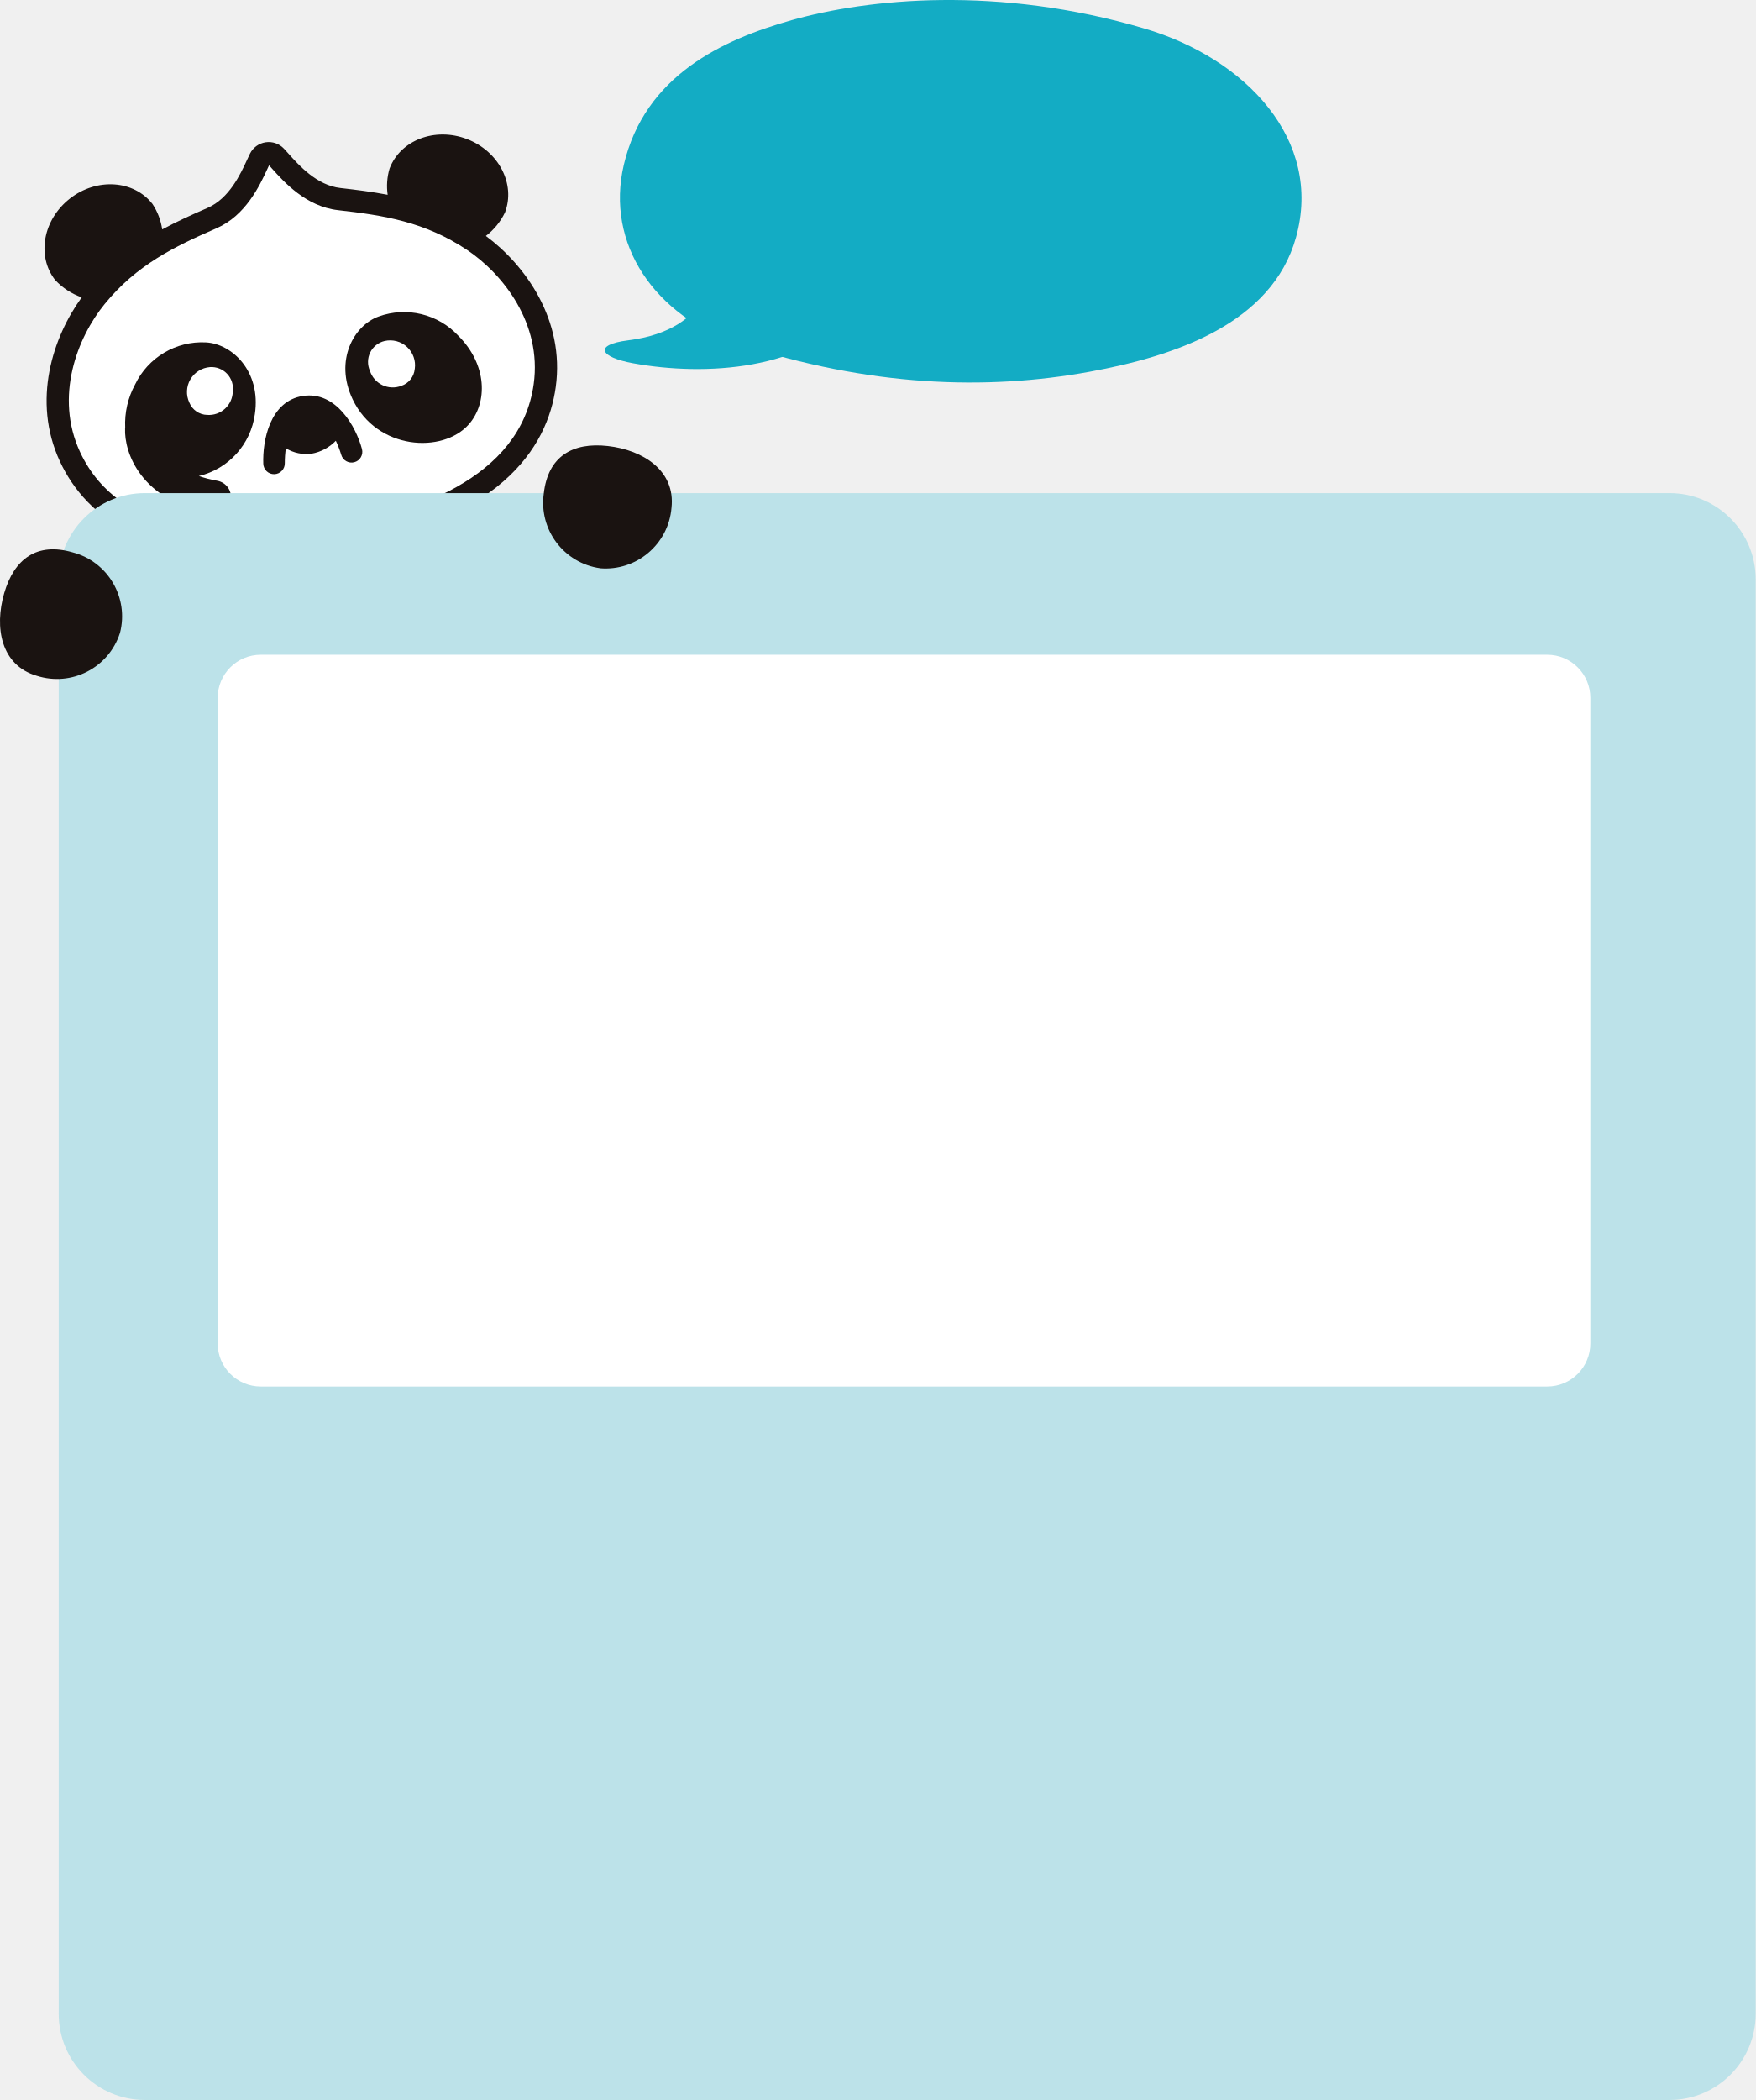
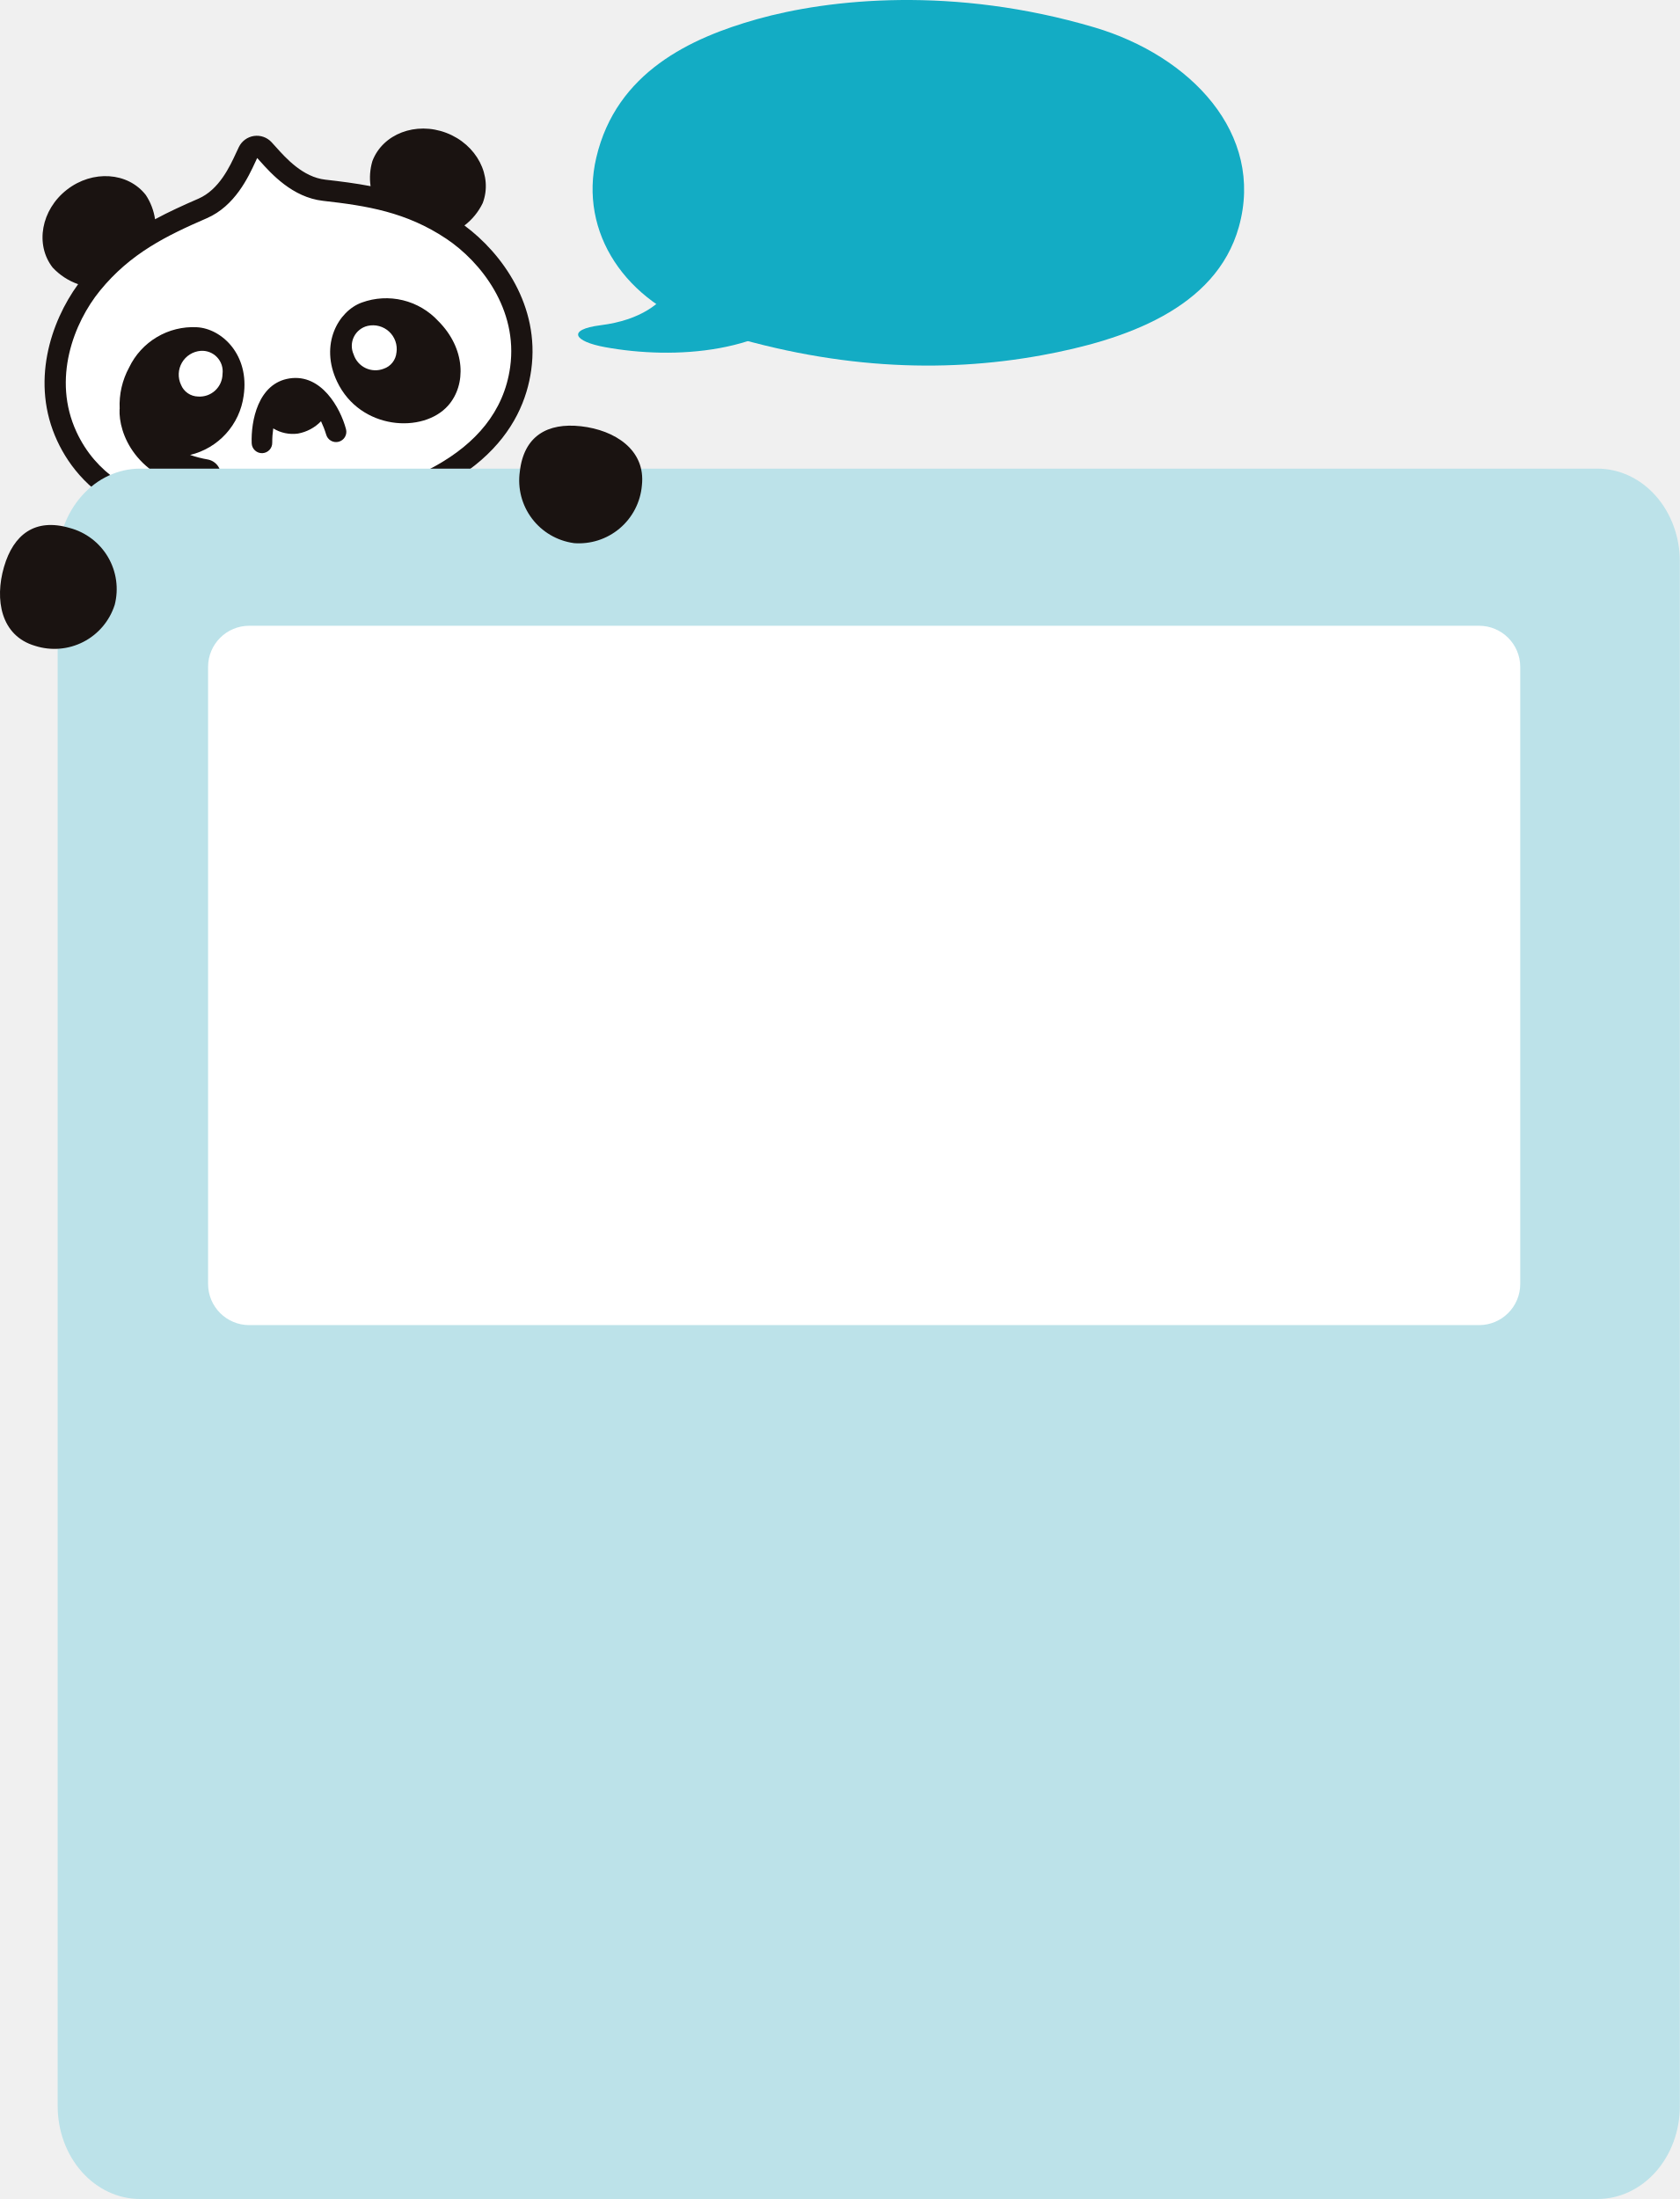
- <svg xmlns="http://www.w3.org/2000/svg" width="232.784" height="278.365" viewBox="0 0 232.784 278.365">
-   <g transform="translate(-1130 -1606.001)">
-     <path d="M42.025,71.02c-12.1,1.812-27.707,1.428-33.332-10.688-3.605-7.765-.425-15.984,3.394-20.663,4.367-5.352,9.465-7.845,15.2-10.329,3.56-1.544,5.307-5.329,6.246-7.362l.232-.5.649-1.36,1.376,1.519c1.495,1.671,4.273,4.778,8.129,5.212,6.206.7,11.812,1.587,17.556,5.425,5.021,3.358,10.468,10.286,9.295,18.764C68.94,64.246,54.18,69.187,42.119,71.006l-.094.014" transform="translate(1131 1606)" fill="#fff" />
-     <path d="M72.685,51.305c-1.1,7.958-7.263,18.171-30.373,21.631s-31.993-4.5-35.376-11.788c-3.74-8.057-.914-16.5,2.9-21.731A8.808,8.808,0,0,1,6.3,37.106C3.826,33.922,4.71,29.09,8.279,26.313s8.469-2.446,10.947.738a8.235,8.235,0,0,1,1.28,3.36c1.923-1.037,3.924-1.946,6.007-2.849,2.882-1.25,4.369-4.472,5.257-6.4.135-.293.258-.557.369-.783a2.776,2.776,0,0,1,2.078-1.518h0a2.775,2.775,0,0,1,2.431.844c.173.183.367.4.583.641,1.413,1.581,3.778,4.225,6.9,4.576,2.147.241,4.225.508,6.268.9a8.133,8.133,0,0,1,.253-3.482c1.437-3.77,6.027-5.521,10.252-3.911s6.486,5.971,5.049,9.741a8.633,8.633,0,0,1-2.534,3.106c5.222,3.862,10.493,11.152,9.266,20.023M60.908,33.118c-5.554-3.712-11.033-4.579-17.106-5.262-4.24-.477-7.186-3.771-8.768-5.541-.129-.143-.248-.277-.36-.4q-.106.224-.226.485c-1,2.156-2.846,6.169-6.762,7.868C22.079,32.7,17.094,35.134,12.871,40.31c-3.633,4.452-6.667,12.256-3.26,19.6,5.362,11.548,20.5,11.874,32.264,10.113S68.019,63.512,69.763,50.9c1.109-8.016-4.077-14.589-8.855-17.783" transform="translate(1131 1606)" fill="#1a1311" />
-     <path d="M46.991,59.521c-.781-2.931-3.408-7.7-7.819-7.035s-5.375,5.962-5.263,8.993a1.426,1.426,0,0,0,2.851-.1,13.243,13.243,0,0,1,.141-1.958,5.2,5.2,0,0,0,3.417.718,5.917,5.917,0,0,0,3.209-1.71,13.377,13.377,0,0,1,.708,1.831,1.426,1.426,0,0,0,2.756-.737" transform="translate(1131 1606)" fill="#1a1311" />
-     <path d="M26.3,45.387a9.846,9.846,0,0,0-9.388,5.577,10.875,10.875,0,0,0-1.313,5.727c0,.033-.012.063-.014.095-.143,3.175,2.063,9.621,11.441,11.3a2.213,2.213,0,1,0,.778-4.358,15.593,15.593,0,0,1-2.436-.627,9.789,9.789,0,0,0,7.427-8.213c.84-5.682-3.041-9.327-6.5-9.5m3.569,6.49A3.171,3.171,0,0,1,26.468,55a2.613,2.613,0,0,1-2.361-1.626,3.306,3.306,0,0,1,2.735-4.711,2.851,2.851,0,0,1,3.022,3.212" transform="translate(1131 1606)" fill="#1a1311" />
-     <path d="M59.8,44.543a9.848,9.848,0,0,0-10.61-2.583c-3.253,1.173-5.9,5.8-3.429,10.981,3.2,6.719,11.952,7.229,15.406,3.3,2.528-2.878,2.424-7.9-1.367-11.7M53.99,48.9a2.614,2.614,0,0,1-1.78,2.247,3.172,3.172,0,0,1-4.163-1.994A2.851,2.851,0,0,1,50,45.2a3.3,3.3,0,0,1,3.994,3.7" transform="translate(1131 1606)" fill="#1a1311" />
-     <path d="M11.424,0H213.575A11.425,11.425,0,0,1,225,11.425v190.15A11.425,11.425,0,0,1,213.575,213H11.424A11.424,11.424,0,0,1,0,201.576V11.424A11.424,11.424,0,0,1,11.424,0Z" transform="translate(1137.783 1671.365)" fill="#bce2e9" />
-     <path d="M15.9,83.919A8.771,8.771,0,0,1,4.878,89.583C.1,88.194-.761,83.151.554,78.633s4.313-6.8,9.087-5.411a8.772,8.772,0,0,1,6.262,10.7" transform="translate(1130 1606)" fill="#1a1311" />
-     <path d="M78.56,75.33a8.772,8.772,0,0,0,9.472-8c.555-4.941-3.766-7.68-8.442-8.206s-7.937,1.363-8.492,6.3a8.771,8.771,0,0,0,7.462,9.9" transform="translate(1131 1606)" fill="#1a1311" />
-     <path d="M103.988,2.664c-9.172,2.583-19.5,7.341-22.282,19.2C79.255,32.3,85.782,41.936,96.966,45.593c17.268,5.647,32.738,6.205,46.541,3.679,11.359-2.08,24.139-6.4,27.327-17.807,3.609-12.915-6.685-23.718-20.054-27.672-19.517-5.77-36.765-3.953-46.792-1.129" transform="translate(1131 1606)" fill="#13acc4" />
-     <path d="M93.517,35.522s.135,8.151-11.224,9.59c-4.7.6-3.727,2.243.631,3.039,9.624,1.76,22.848.924,29.533-6.982Z" transform="translate(1131 1606)" fill="#13acc4" />
-     <rect width="182" height="97" rx="5.712" transform="translate(1158.861 1692.793)" fill="#fff" />
-   </g>
+ <svg xmlns="http://www.w3.org/2000/svg" width="233" height="305" viewBox="0 0 233 305" fill="none">
+   <path d="M43.025 71.019C30.925 72.831 15.318 72.447 9.693 60.331C6.088 52.566 9.268 44.347 13.087 39.668C17.454 34.316 22.552 31.823 28.287 29.339C31.847 27.795 33.594 24.01 34.533 21.977L34.765 21.477L35.414 20.117L36.79 21.636C38.285 23.307 41.063 26.414 44.919 26.848C51.125 27.548 56.731 28.435 62.475 32.273C67.496 35.631 72.943 42.559 71.77 51.037C69.94 64.245 55.18 69.186 43.119 71.005L43.025 71.019Z" fill="white" />
+   <path d="M73.685 51.304C72.585 59.262 66.422 69.475 43.312 72.935C20.202 76.395 11.319 68.435 7.936 61.147C4.196 53.09 7.022 44.647 10.836 39.416C9.487 38.944 8.274 38.151 7.3 37.105C4.826 33.921 5.71 29.089 9.279 26.312C12.848 23.535 17.748 23.866 20.226 27.05C20.895 28.062 21.332 29.209 21.506 30.41C23.429 29.373 25.43 28.464 27.513 27.561C30.395 26.311 31.882 23.089 32.77 21.161C32.905 20.868 33.028 20.604 33.139 20.378C33.337 19.976 33.63 19.628 33.992 19.364C34.353 19.099 34.774 18.927 35.217 18.86C35.66 18.794 36.113 18.836 36.536 18.983C36.96 19.13 37.341 19.378 37.648 19.704C37.821 19.887 38.015 20.104 38.231 20.345C39.644 21.926 42.009 24.57 45.131 24.921C47.278 25.162 49.356 25.429 51.399 25.821C51.23 24.656 51.317 23.468 51.652 22.339C53.089 18.569 57.679 16.818 61.904 18.428C66.129 20.038 68.39 24.399 66.953 28.169C66.364 29.389 65.496 30.453 64.419 31.275C69.641 35.137 74.912 42.427 73.685 51.298M61.908 33.117C56.354 29.405 50.875 28.538 44.802 27.855C40.562 27.378 37.616 24.084 36.034 22.314C35.905 22.171 35.786 22.037 35.674 21.914C35.603 22.063 35.528 22.225 35.448 22.399C34.448 24.555 32.602 28.568 28.686 30.267C23.079 32.699 18.094 35.133 13.871 40.309C10.238 44.761 7.204 52.565 10.611 59.909C15.973 71.457 31.111 71.783 42.875 70.022C54.639 68.261 69.019 63.511 70.763 50.899C71.872 42.883 66.686 36.311 61.908 33.117Z" fill="#1A1311" />
+   <path d="M47.991 59.52C47.21 56.589 44.583 51.82 40.172 52.485C35.761 53.15 34.797 58.447 34.909 61.478C34.922 61.856 35.085 62.213 35.362 62.471C35.639 62.729 36.006 62.867 36.384 62.854C36.763 62.84 37.12 62.677 37.378 62.401C37.636 62.124 37.773 61.756 37.76 61.378C37.758 60.723 37.806 60.068 37.901 59.42C38.923 60.046 40.13 60.3 41.318 60.138C42.541 59.919 43.663 59.321 44.527 58.428C44.807 59.02 45.044 59.632 45.235 60.259C45.333 60.624 45.572 60.936 45.899 61.126C46.227 61.315 46.616 61.366 46.981 61.269C47.347 61.171 47.659 60.932 47.848 60.604C48.037 60.277 48.089 59.888 47.991 59.522" fill="#1A1311" />
+   <path d="M27.3 45.386C25.36 45.285 23.433 45.761 21.762 46.754C20.091 47.746 18.752 49.211 17.912 50.963C16.957 52.715 16.503 54.697 16.599 56.69C16.599 56.723 16.587 56.753 16.585 56.785C16.442 59.96 18.648 66.406 28.026 68.085C28.312 68.136 28.606 68.13 28.89 68.068C29.173 68.006 29.442 67.888 29.681 67.722C29.919 67.556 30.123 67.344 30.279 67.099C30.436 66.854 30.543 66.581 30.594 66.295C30.645 66.009 30.639 65.715 30.577 65.431C30.515 65.148 30.397 64.879 30.231 64.64C30.065 64.402 29.853 64.198 29.608 64.042C29.363 63.885 29.09 63.778 28.804 63.727C27.977 63.584 27.162 63.374 26.368 63.1C28.29 62.641 30.029 61.611 31.354 60.145C32.68 58.679 33.531 56.846 33.795 54.887C34.635 49.205 30.754 45.56 27.295 45.387M30.864 51.877C30.858 52.309 30.765 52.735 30.588 53.13C30.412 53.524 30.157 53.878 29.839 54.17C29.521 54.463 29.147 54.687 28.739 54.83C28.331 54.972 27.899 55.03 27.468 54.999C26.959 54.987 26.464 54.828 26.045 54.539C25.625 54.25 25.299 53.845 25.107 53.373C24.878 52.889 24.77 52.355 24.792 51.82C24.814 51.284 24.967 50.762 25.236 50.298C25.505 49.835 25.883 49.444 26.337 49.158C26.791 48.873 27.308 48.703 27.842 48.662C28.263 48.633 28.685 48.698 29.078 48.852C29.471 49.006 29.824 49.245 30.113 49.553C30.402 49.86 30.62 50.228 30.75 50.629C30.879 51.03 30.918 51.456 30.864 51.874" fill="#1A1311" />
+   <path d="M60.8 44.542C59.484 43.113 57.774 42.105 55.886 41.645C53.998 41.186 52.016 41.295 50.19 41.959C46.937 43.132 44.29 47.759 46.761 52.94C49.961 59.659 58.713 60.169 62.167 56.24C64.695 53.362 64.591 48.34 60.8 44.54M54.99 48.899C54.944 49.406 54.752 49.889 54.435 50.288C54.119 50.688 53.693 50.986 53.21 51.146C52.807 51.302 52.376 51.373 51.944 51.356C51.512 51.339 51.088 51.234 50.698 51.047C50.308 50.861 49.961 50.596 49.677 50.27C49.393 49.944 49.179 49.564 49.047 49.152C48.873 48.768 48.787 48.35 48.794 47.928C48.801 47.507 48.901 47.092 49.088 46.714C49.275 46.335 49.544 46.003 49.874 45.742C50.205 45.48 50.589 45.294 51 45.199C51.523 45.081 52.067 45.091 52.585 45.23C53.102 45.369 53.579 45.632 53.972 45.997C54.365 46.361 54.664 46.816 54.842 47.321C55.02 47.827 55.072 48.369 54.994 48.899" fill="#1A1311" />
+   <path d="M19.424 65H221.575C224.605 65 227.511 66.356 229.654 68.77C231.796 71.185 233 74.459 233 77.873V292.127C233 295.541 231.796 298.815 229.654 301.23C227.511 303.644 224.605 305 221.575 305H19.424C16.394 305 13.488 303.644 11.346 301.23C9.204 298.816 8 295.542 8 292.128V77.872C8 74.458 9.204 71.184 11.346 68.77C13.488 66.356 16.394 65 19.424 65Z" fill="#BCE2E9" />
+   <path d="M15.9 83.918C15.188 86.129 13.627 87.968 11.56 89.03C9.494 90.091 7.091 90.29 4.878 89.582C0.1 88.193 -0.761 83.15 0.554 78.632C1.869 74.114 4.867 71.832 9.641 73.221C11.889 73.811 13.812 75.269 14.986 77.275C16.16 79.281 16.49 81.672 15.903 83.921" fill="#1A1311" />
+   <path d="M79.56 75.329C81.877 75.523 84.175 74.789 85.951 73.289C87.728 71.789 88.835 69.645 89.032 67.329C89.587 62.388 85.266 59.649 80.59 59.123C75.914 58.597 72.653 60.486 72.098 65.423C71.776 67.725 72.381 70.061 73.78 71.917C75.179 73.773 77.258 74.999 79.56 75.323" fill="#1A1311" />
+   <path d="M104.988 2.663C95.816 5.246 85.488 10.004 82.706 21.863C80.255 32.299 86.782 41.935 97.966 45.592C115.234 51.239 130.704 51.797 144.507 49.271C155.866 47.191 168.646 42.871 171.834 31.464C175.443 18.549 165.149 7.746 151.78 3.792C132.263 -1.978 115.015 -0.161 104.988 2.663Z" fill="#13ACC4" />
+   <path d="M94.517 35.521C94.517 35.521 94.652 43.672 83.293 45.111C78.593 45.711 79.566 47.354 83.924 48.15C93.548 49.91 106.772 49.074 113.457 41.168L94.517 35.521Z" fill="#13ACC4" />
+   <path d="M205.149 86.792H34.573C31.418 86.792 28.861 89.349 28.861 92.504V178.08C28.861 181.235 31.418 183.792 34.573 183.792H205.149C208.304 183.792 210.861 181.235 210.861 178.08V92.504C210.861 89.349 208.304 86.792 205.149 86.792Z" fill="white" />
</svg>
